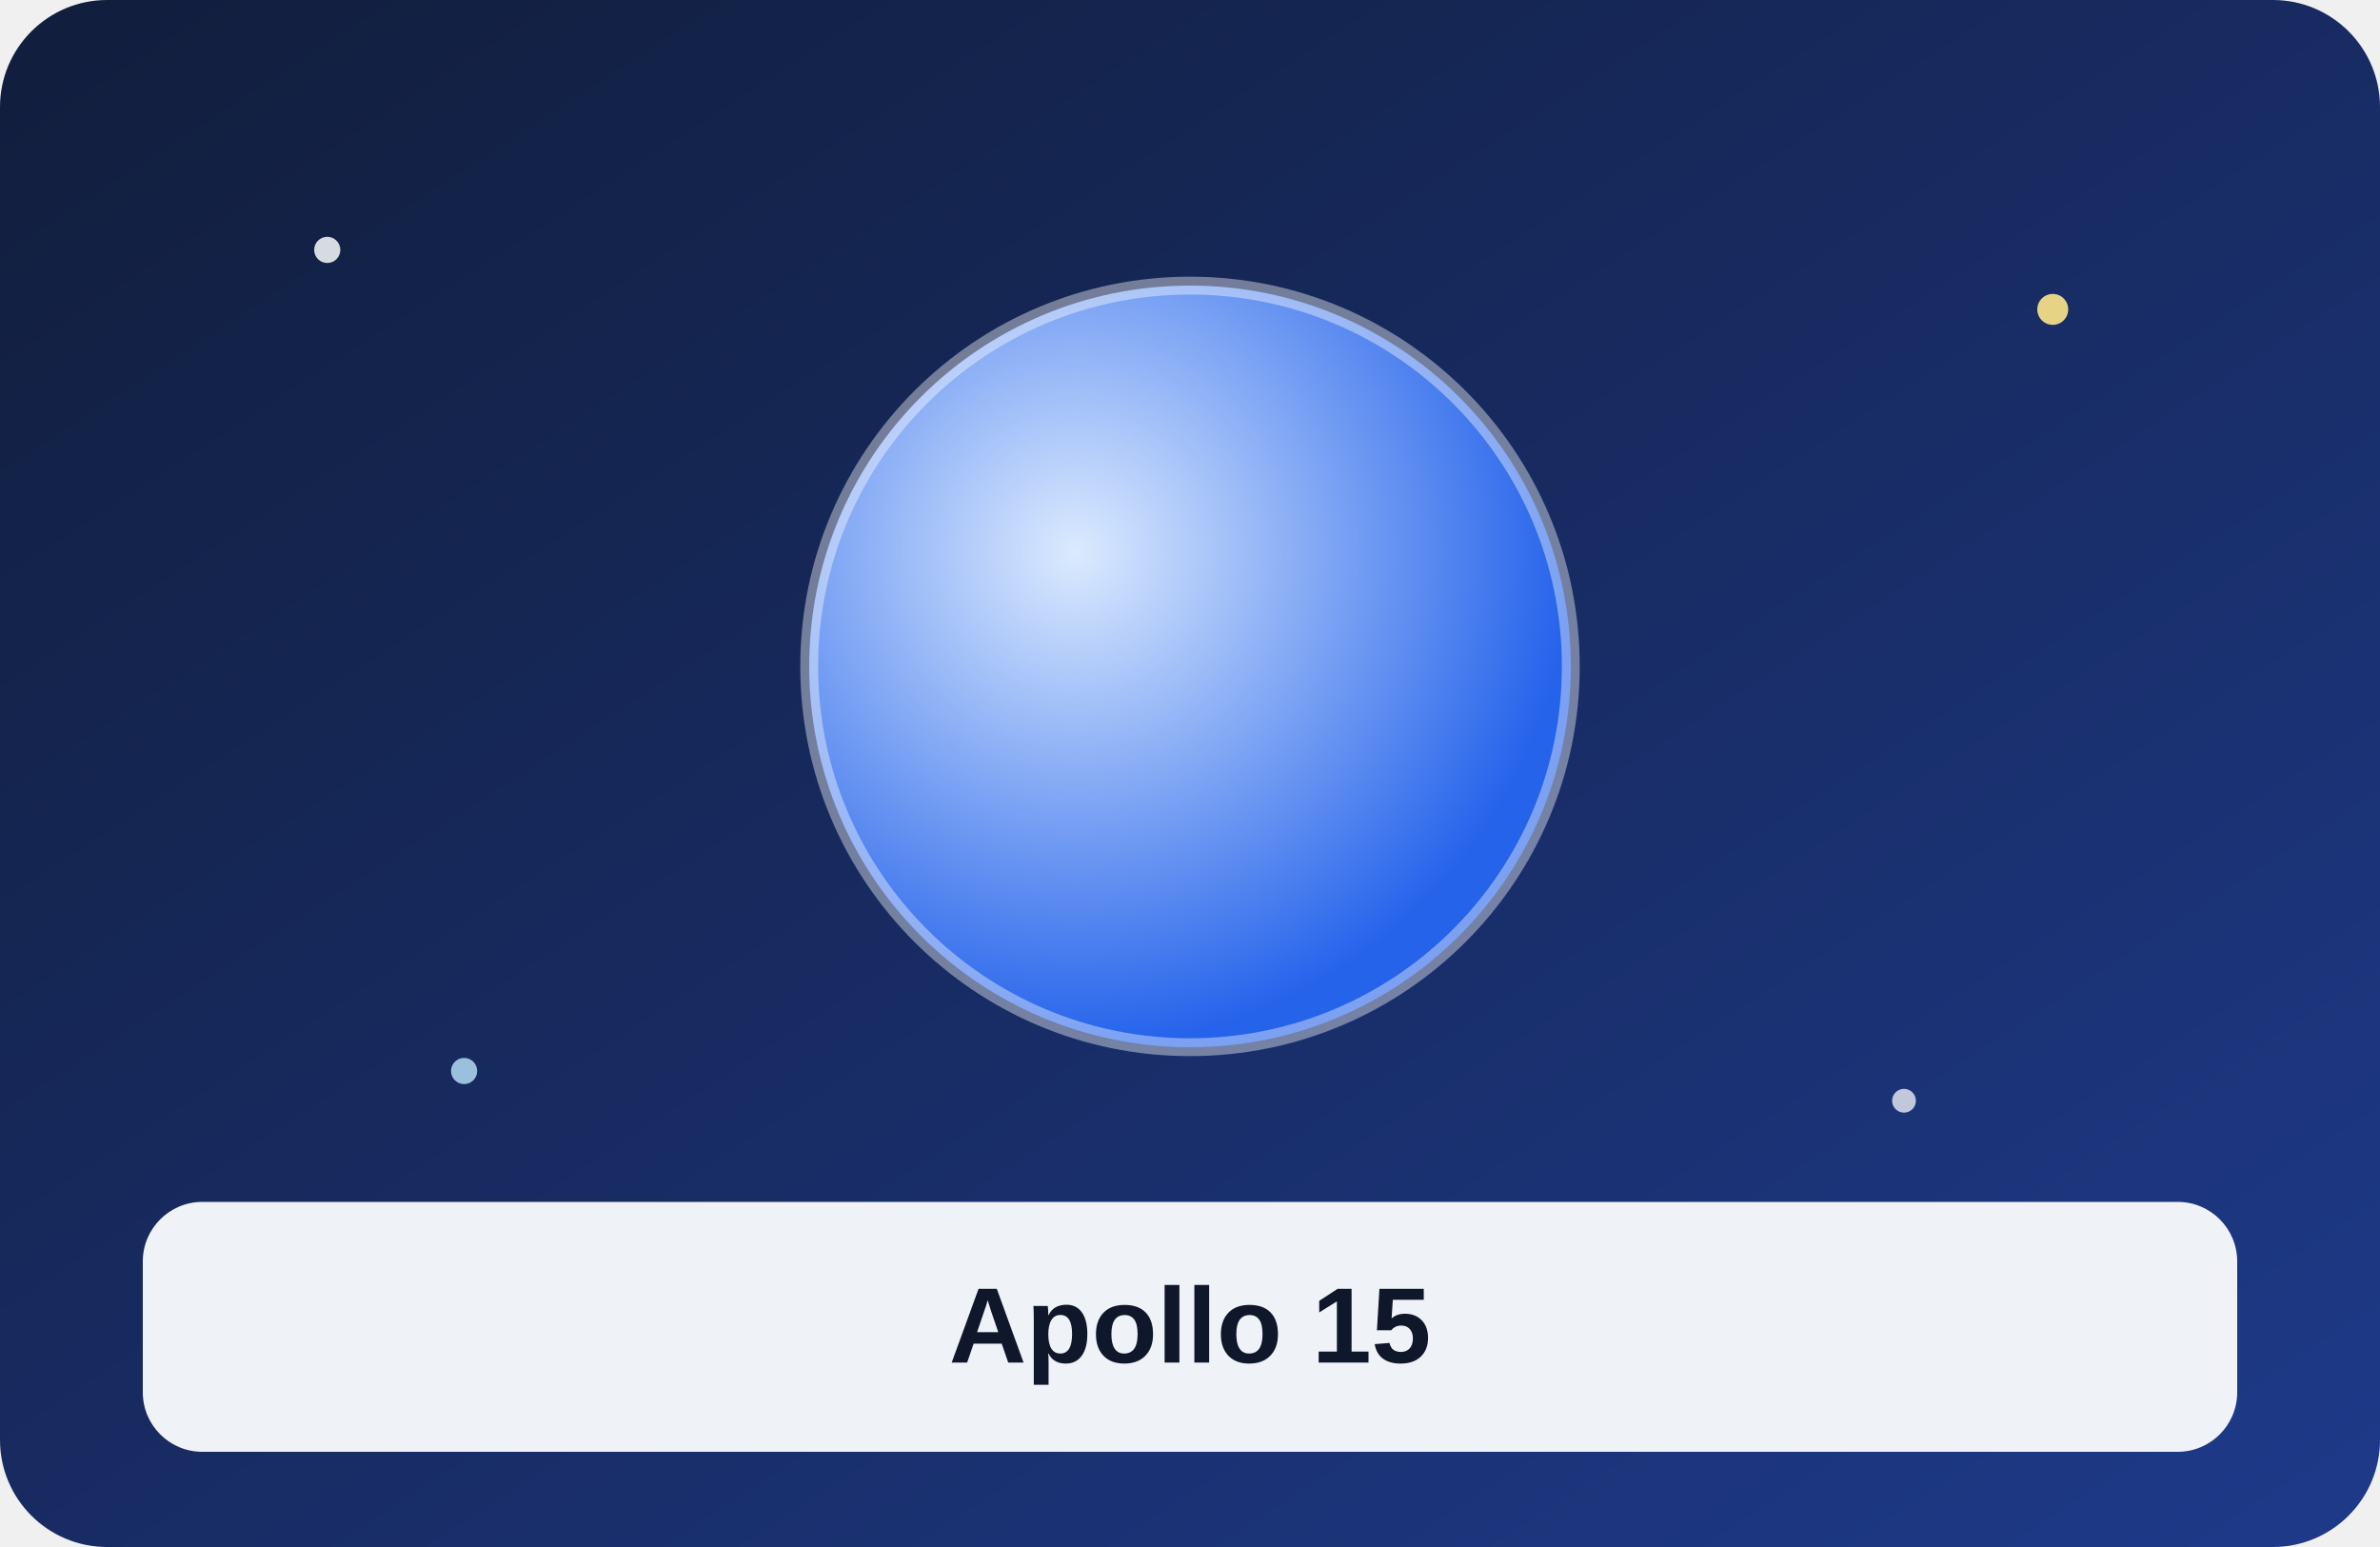
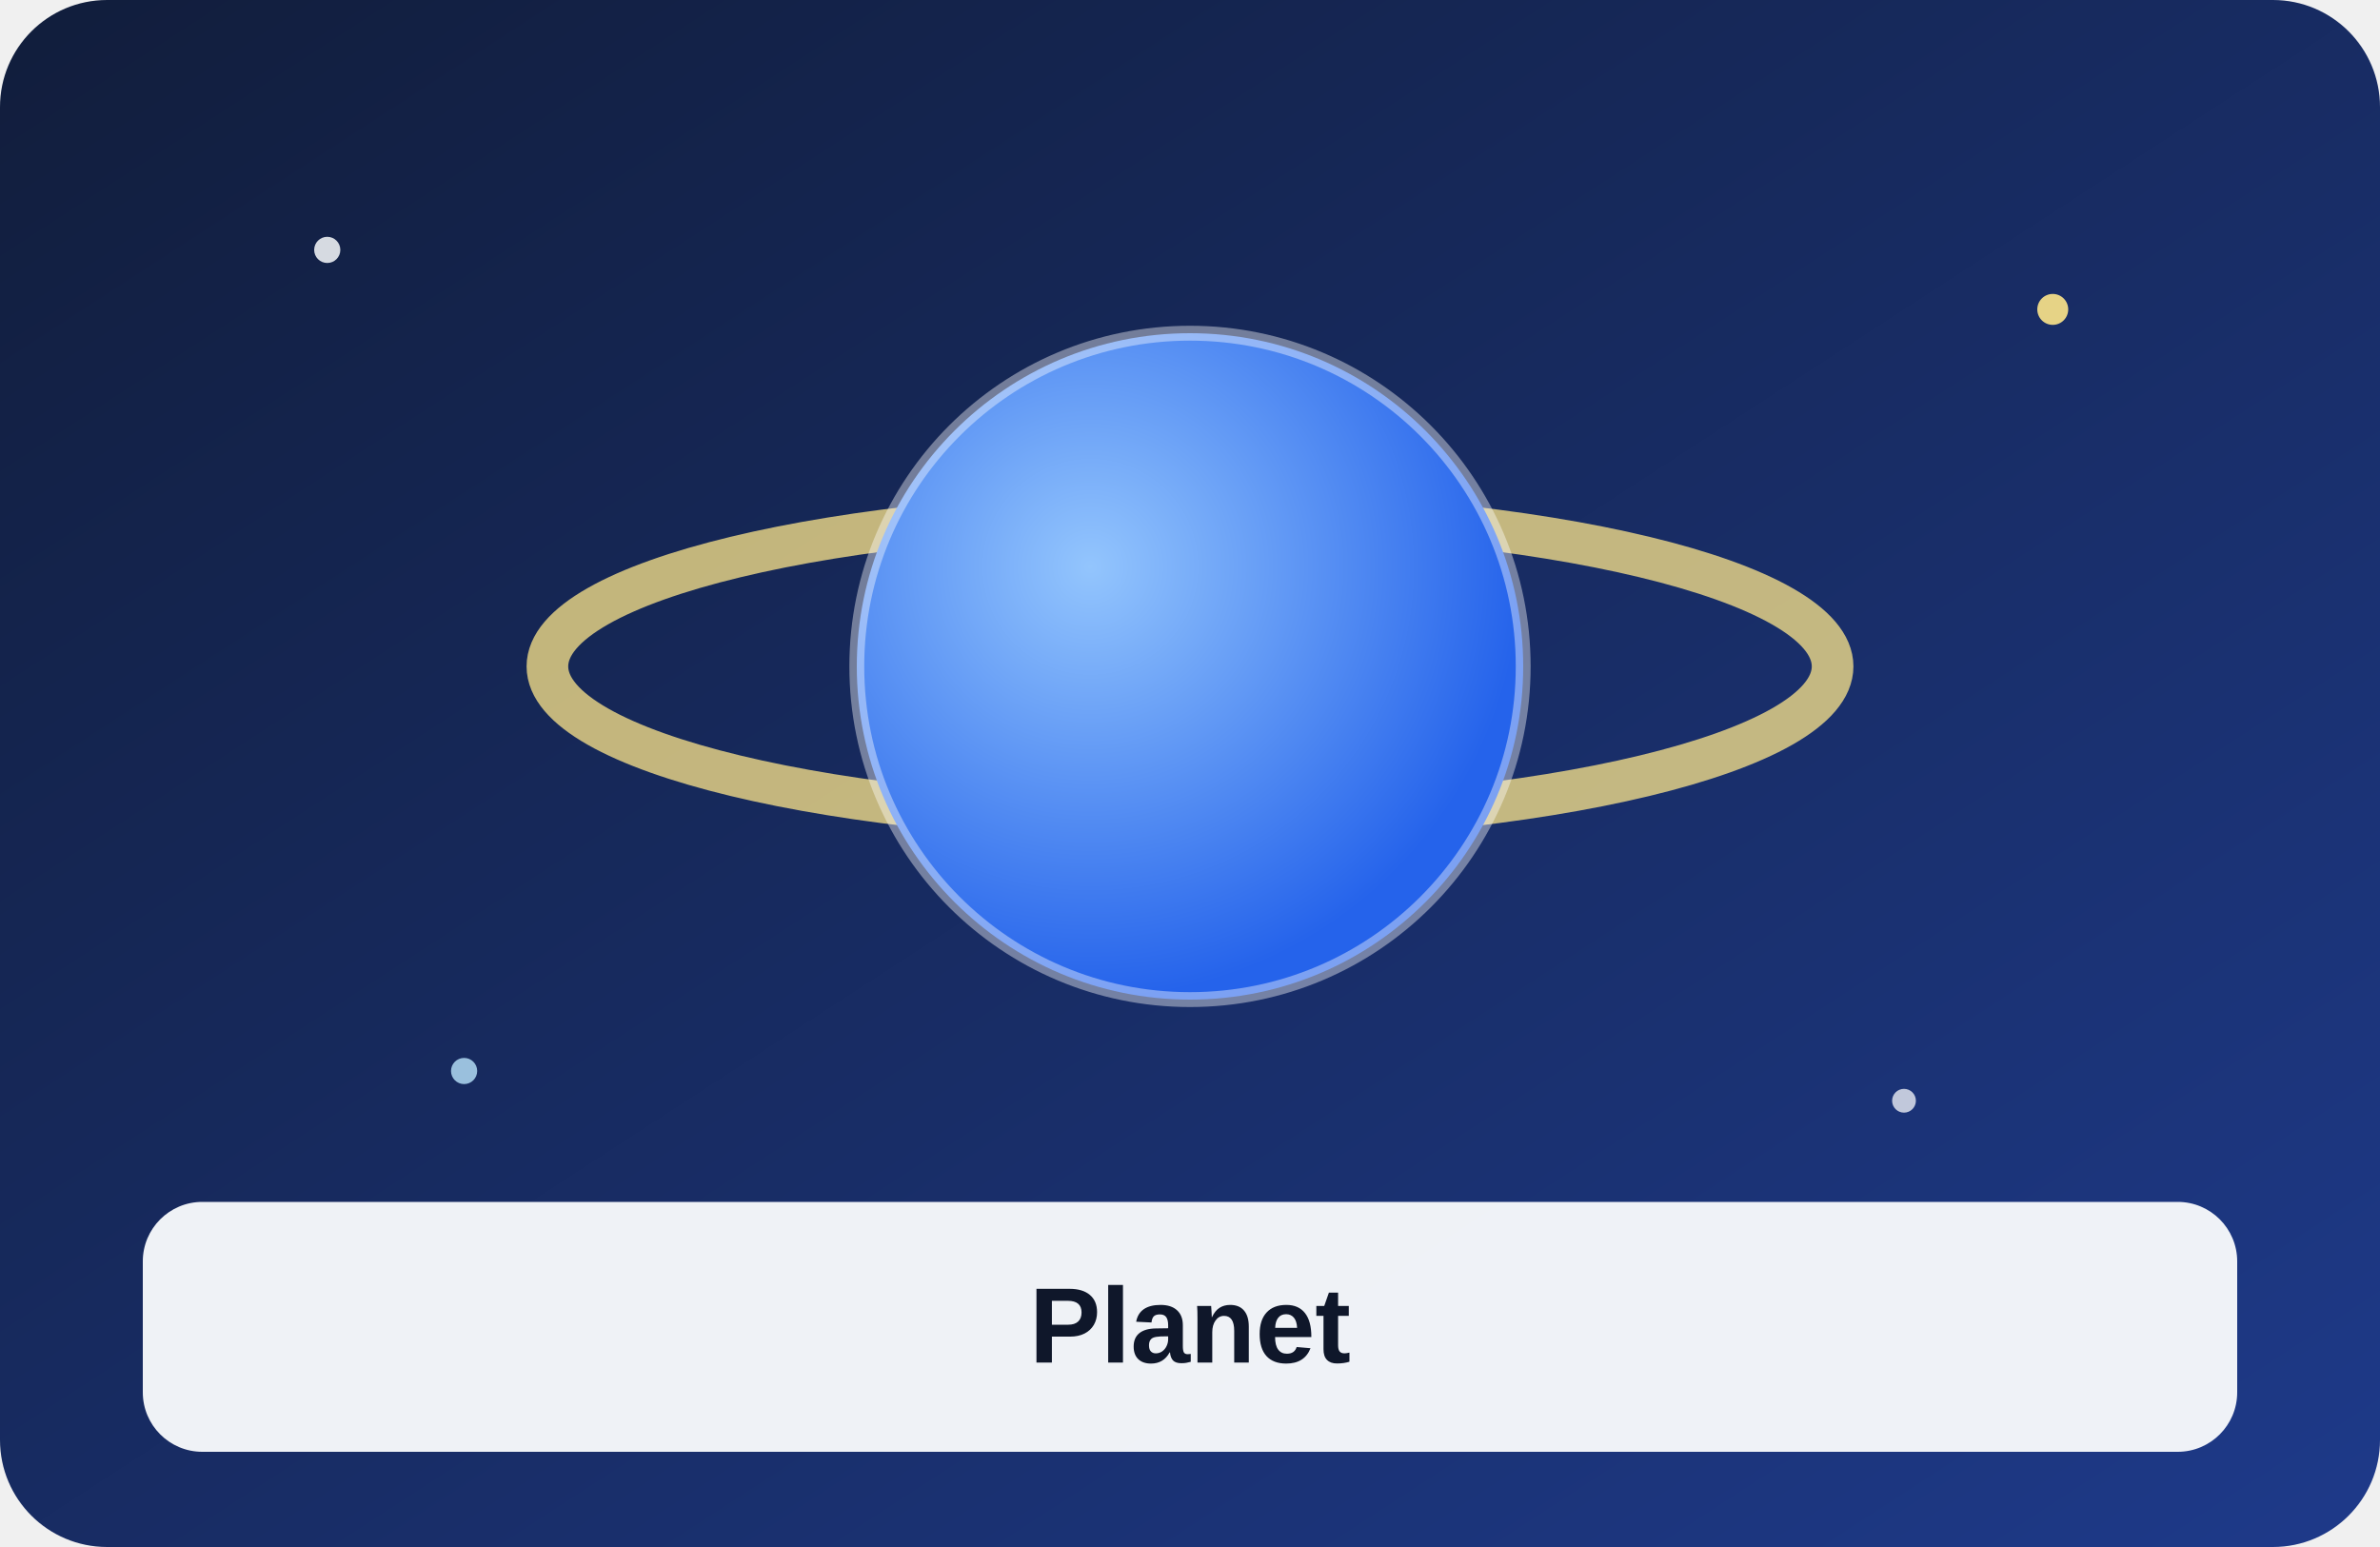
<svg xmlns="http://www.w3.org/2000/svg" viewBox="0 0 400 260" width="400" height="260">
  <defs>
    <linearGradient id="bg" x1="0" y1="0" x2="1" y2="1">
      <stop offset="0%" stop-color="#111D3B" />
      <stop offset="100%" stop-color="#1E3A8A" />
    </linearGradient>
    <radialGradient id="orb" cx="35%" cy="35%" r="65%">
-       <stop offset="0%" stop-color="#DBEAFE" />
+       <stop offset="0%" stop-color="#93C5FD" />
      <stop offset="100%" stop-color="#2563EB" />
    </radialGradient>
  </defs>
  <rect width="400" height="260" rx="18" fill="url(#bg)" />
  <circle cx="55" cy="42" r="2.2" fill="#F8FAFC" opacity="0.85" />
  <circle cx="345" cy="52" r="2.6" fill="#FDE68A" opacity="0.9" />
  <circle cx="320" cy="185" r="2" fill="#F8FAFC" opacity="0.75" />
  <circle cx="78" cy="180" r="2.2" fill="#BAE6FD" opacity="0.8" />
-   <circle cx="200" cy="112" r="64" fill="url(#orb)" stroke="#FFFFFF" stroke-width="3" stroke-opacity="0.4" />
+   <ellipse cx="200" cy="112" rx="108" ry="26" fill="none" stroke="#FDE68A" stroke-width="7" opacity="0.75" />
+   <circle cx="200" cy="112" r="56" fill="url(#orb)" stroke="#FFFFFF" stroke-width="2.5" stroke-opacity="0.4" />
  <rect x="24" y="202" width="352" height="42" rx="10" fill="#F8FAFC" opacity="0.96" />
-   <text x="200" y="229" font-family="Segoe UI, Arial, sans-serif" font-size="18" font-weight="700" fill="#0F172A" text-anchor="middle">Apollo 15</text>
+   <text x="200" y="229" font-family="Segoe UI, Arial, sans-serif" font-size="18" font-weight="700" fill="#0F172A" text-anchor="middle">Planet</text>
</svg>
